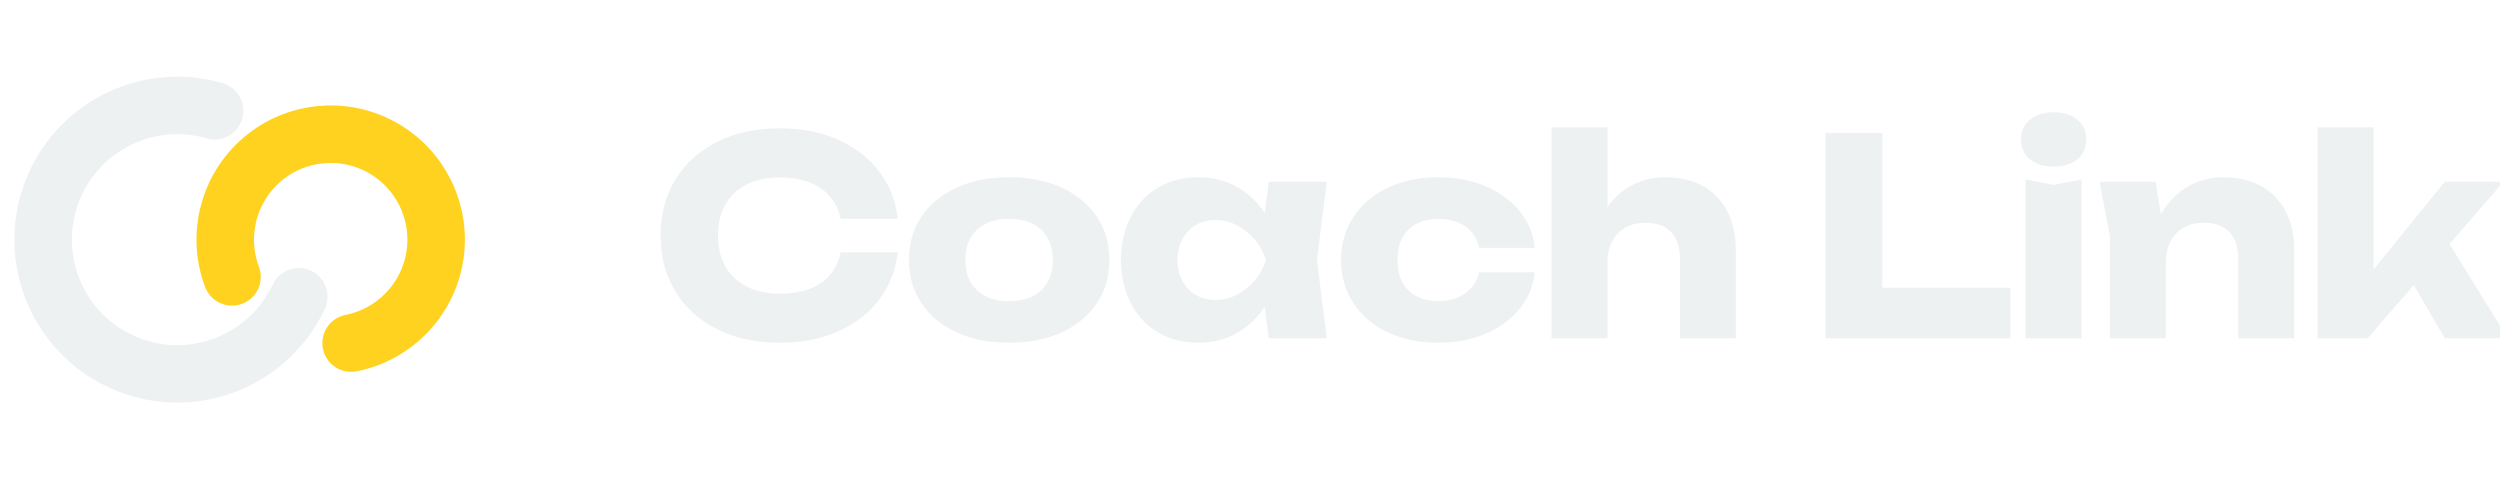
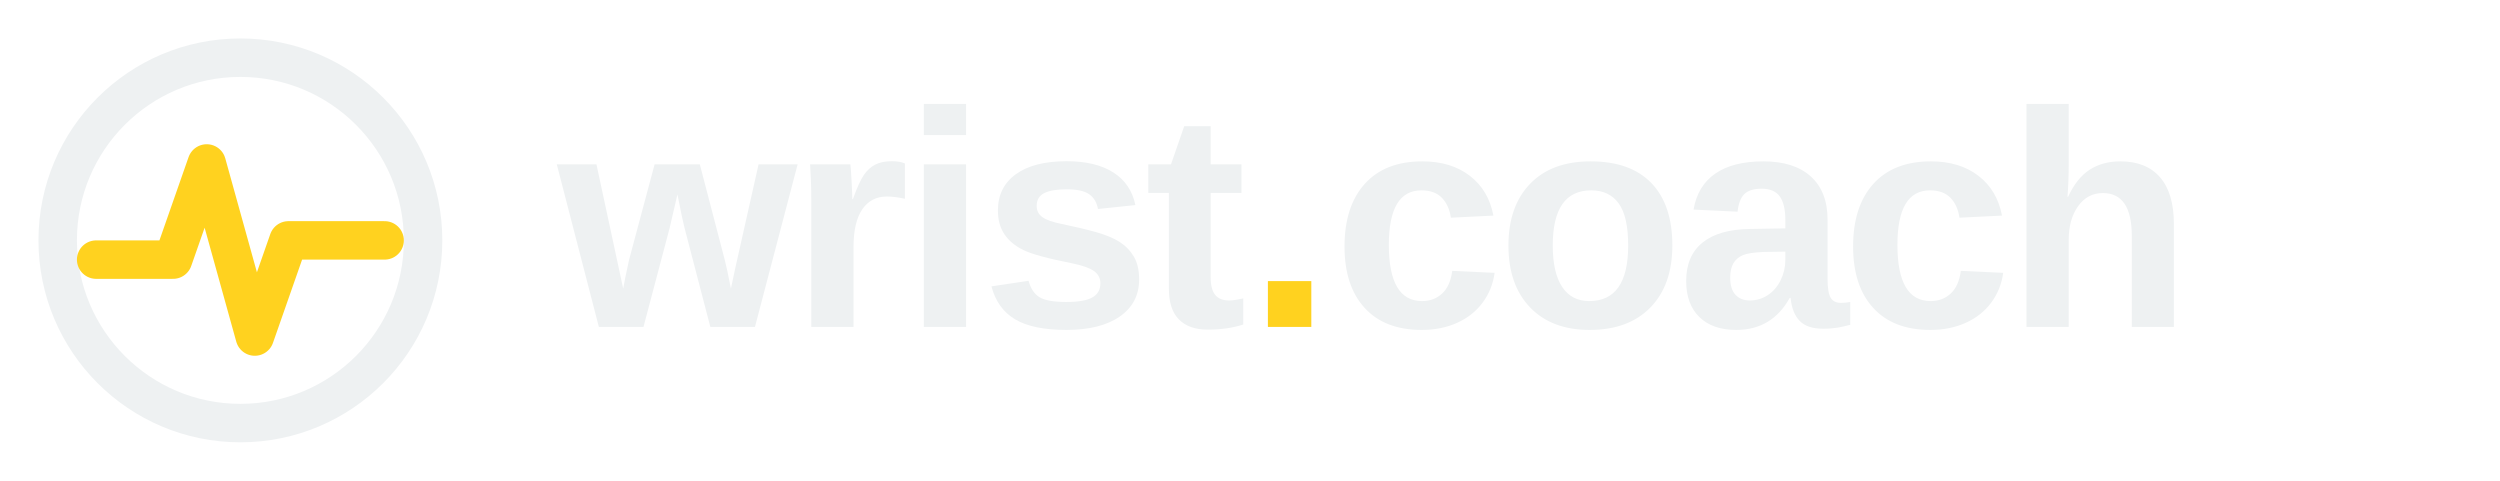
- <svg xmlns="http://www.w3.org/2000/svg" viewBox="0 0 521.6 100">
-   <path d="M62.34 61.91A28 28 0 1 1 44.77 23.1" fill="none" stroke="#eef1f2" stroke-width="12" stroke-linecap="round" />
-   <path d="M73.26 71.58A22 22 0 1 0 48.41 57.76" fill="none" stroke="#ffd21f" stroke-width="12" stroke-linecap="round" />
-   <path d="M187.31 52.64Q186.67 58.27 183.42 62.53Q180.17 66.78 174.86 69.14Q169.56 71.51 162.73 71.51Q155.25 71.51 149.65 68.71Q144.05 65.91 140.94 60.87Q137.83 55.84 137.83 49.14Q137.83 42.45 140.94 37.41Q144.05 32.38 149.65 29.58Q155.25 26.78 162.73 26.78Q169.56 26.78 174.86 29.14Q180.17 31.51 183.42 35.75Q186.67 39.99 187.31 45.65H175.39Q174.83 42.94 173.17 41.01Q171.52 39.09 168.87 38.05Q166.22 37.02 162.7 37.02Q158.7 37.02 155.81 38.47Q152.91 39.93 151.36 42.66Q149.8 45.39 149.8 49.14Q149.8 52.89 151.36 55.61Q152.91 58.32 155.81 59.79Q158.7 61.27 162.7 61.27Q166.22 61.27 168.87 60.28Q171.52 59.29 173.17 57.35Q174.83 55.42 175.39 52.64Z M210.54 71.51Q204.28 71.51 199.58 69.35Q194.87 67.19 192.25 63.29Q189.63 59.38 189.63 54.26Q189.63 49.07 192.25 45.19Q194.87 41.3 199.58 39.14Q204.29 36.98 210.55 36.98Q216.8 36.98 221.51 39.14Q226.21 41.3 228.83 45.18Q231.46 49.06 231.46 54.26Q231.46 59.39 228.83 63.29Q226.21 67.19 221.5 69.35Q216.79 71.51 210.54 71.51ZM210.55 62.83Q213.42 62.83 215.45 61.81Q217.48 60.78 218.57 58.85Q219.66 56.92 219.66 54.26Q219.66 51.55 218.57 49.63Q217.48 47.71 215.45 46.69Q213.42 45.66 210.55 45.66Q207.72 45.66 205.66 46.69Q203.61 47.71 202.51 49.63Q201.42 51.55 201.42 54.25Q201.42 56.94 202.51 58.86Q203.61 60.78 205.66 61.81Q207.72 62.83 210.55 62.83Z M264.71 70.57 263.21 58.81 264.8 54.26 263.21 49.77 264.71 37.92H276.82L274.77 54.23L276.82 70.57ZM267.44 54.26Q266.66 59.45 264.31 63.33Q261.95 67.21 258.29 69.36Q254.64 71.51 250.03 71.51Q245.25 71.51 241.61 69.35Q237.97 67.19 235.93 63.29Q233.89 59.39 233.89 54.26Q233.89 49.07 235.93 45.19Q237.97 41.3 241.61 39.14Q245.25 36.98 250.03 36.98Q254.64 36.98 258.29 39.11Q261.95 41.25 264.33 45.11Q266.72 48.98 267.44 54.26ZM245.68 54.26Q245.68 56.7 246.68 58.57Q247.68 60.43 249.46 61.51Q251.24 62.58 253.55 62.58Q255.91 62.58 258.03 61.51Q260.14 60.43 261.76 58.57Q263.37 56.7 264.16 54.26Q263.37 51.83 261.76 49.94Q260.14 48.06 258.03 46.98Q255.91 45.91 253.55 45.91Q251.24 45.91 249.46 46.98Q247.68 48.06 246.68 49.94Q245.68 51.83 245.68 54.26Z M320.22 56.8Q319.75 61.18 317.01 64.49Q314.26 67.8 309.9 69.66Q305.54 71.51 300.11 71.51Q294.1 71.51 289.52 69.33Q284.94 67.15 282.37 63.26Q279.8 59.36 279.8 54.26Q279.8 49.13 282.37 45.25Q284.94 41.37 289.52 39.18Q294.1 36.98 300.11 36.98Q305.54 36.98 309.9 38.83Q314.26 40.69 317.01 43.98Q319.75 47.28 320.22 51.71H308.62Q307.99 48.78 305.7 47.22Q303.41 45.66 300.11 45.66Q297.54 45.66 295.61 46.66Q293.67 47.66 292.63 49.58Q291.59 51.5 291.59 54.26Q291.59 57.01 292.63 58.92Q293.67 60.83 295.61 61.83Q297.54 62.83 300.11 62.83Q303.43 62.83 305.72 61.18Q308.01 59.53 308.62 56.8Z M323.71 26.57H335.39V70.57H323.71ZM347.36 36.98Q352.07 36.98 355.37 38.86Q358.67 40.74 360.43 44.18Q362.18 47.61 362.18 52.31V70.57H350.5V54.02Q350.5 50.34 348.64 48.41Q346.79 46.48 343.31 46.48Q340.89 46.48 339.1 47.5Q337.31 48.53 336.35 50.41Q335.39 52.29 335.39 54.87L331.77 52.99Q332.46 47.76 334.67 44.2Q336.89 40.64 340.17 38.81Q343.45 36.98 347.36 36.98Z  M392.73 27.72V65.31L387.4 60.03H419.45V70.57H380.86V27.72Z M422.62 37.42 428.46 38.58 434.3 37.42V70.57H422.62ZM428.45 34.77Q425.42 34.77 423.54 33.24Q421.65 31.7 421.65 29.1Q421.65 26.49 423.54 24.96Q425.42 23.43 428.45 23.43Q431.56 23.43 433.42 24.96Q435.27 26.49 435.27 29.1Q435.27 31.7 433.42 33.24Q431.56 34.77 428.45 34.77Z M438.05 37.92H449.73L451.88 50.98V70.57H440.2V49.21ZM463.84 36.98Q468.55 36.98 471.85 38.86Q475.16 40.74 476.91 44.18Q478.67 47.61 478.67 52.31V70.57H466.99V54.02Q466.99 50.34 465.13 48.41Q463.27 46.48 459.8 46.48Q457.38 46.48 455.59 47.5Q453.8 48.53 452.84 50.41Q451.88 52.29 451.88 54.87L448.26 52.99Q448.94 47.76 451.16 44.2Q453.38 40.64 456.66 38.81Q459.94 36.98 463.84 36.98Z M495.21 61.23 492.01 60.16 510.08 37.92H522.35L493.98 70.57H483.53V26.57H495.21ZM500.78 54.64 509.58 48.48 523.22 70.57H510.06Z" fill="#eef1f2" />
+ <svg xmlns="http://www.w3.org/2000/svg" viewBox="0 0 520 100">
+   <g>
+     <circle cx="50" cy="50" r="38" fill="none" stroke="#eef1f2" stroke-width="8" />
+     <path d="M20 54 H36 L43 34 L53 70 L60 50 H80" fill="none" stroke="#ffd21f" stroke-width="8" stroke-linecap="round" stroke-linejoin="round" />
+   </g>
+   <text x="116" y="68" font-family="SF Pro Rounded, Helvetica Neue, Arial, sans-serif" font-weight="700" font-size="64" letter-spacing="-1.5" fill="#eef1f2">wrist<tspan fill="#ffd21f">.</tspan>coach</text>
</svg>
